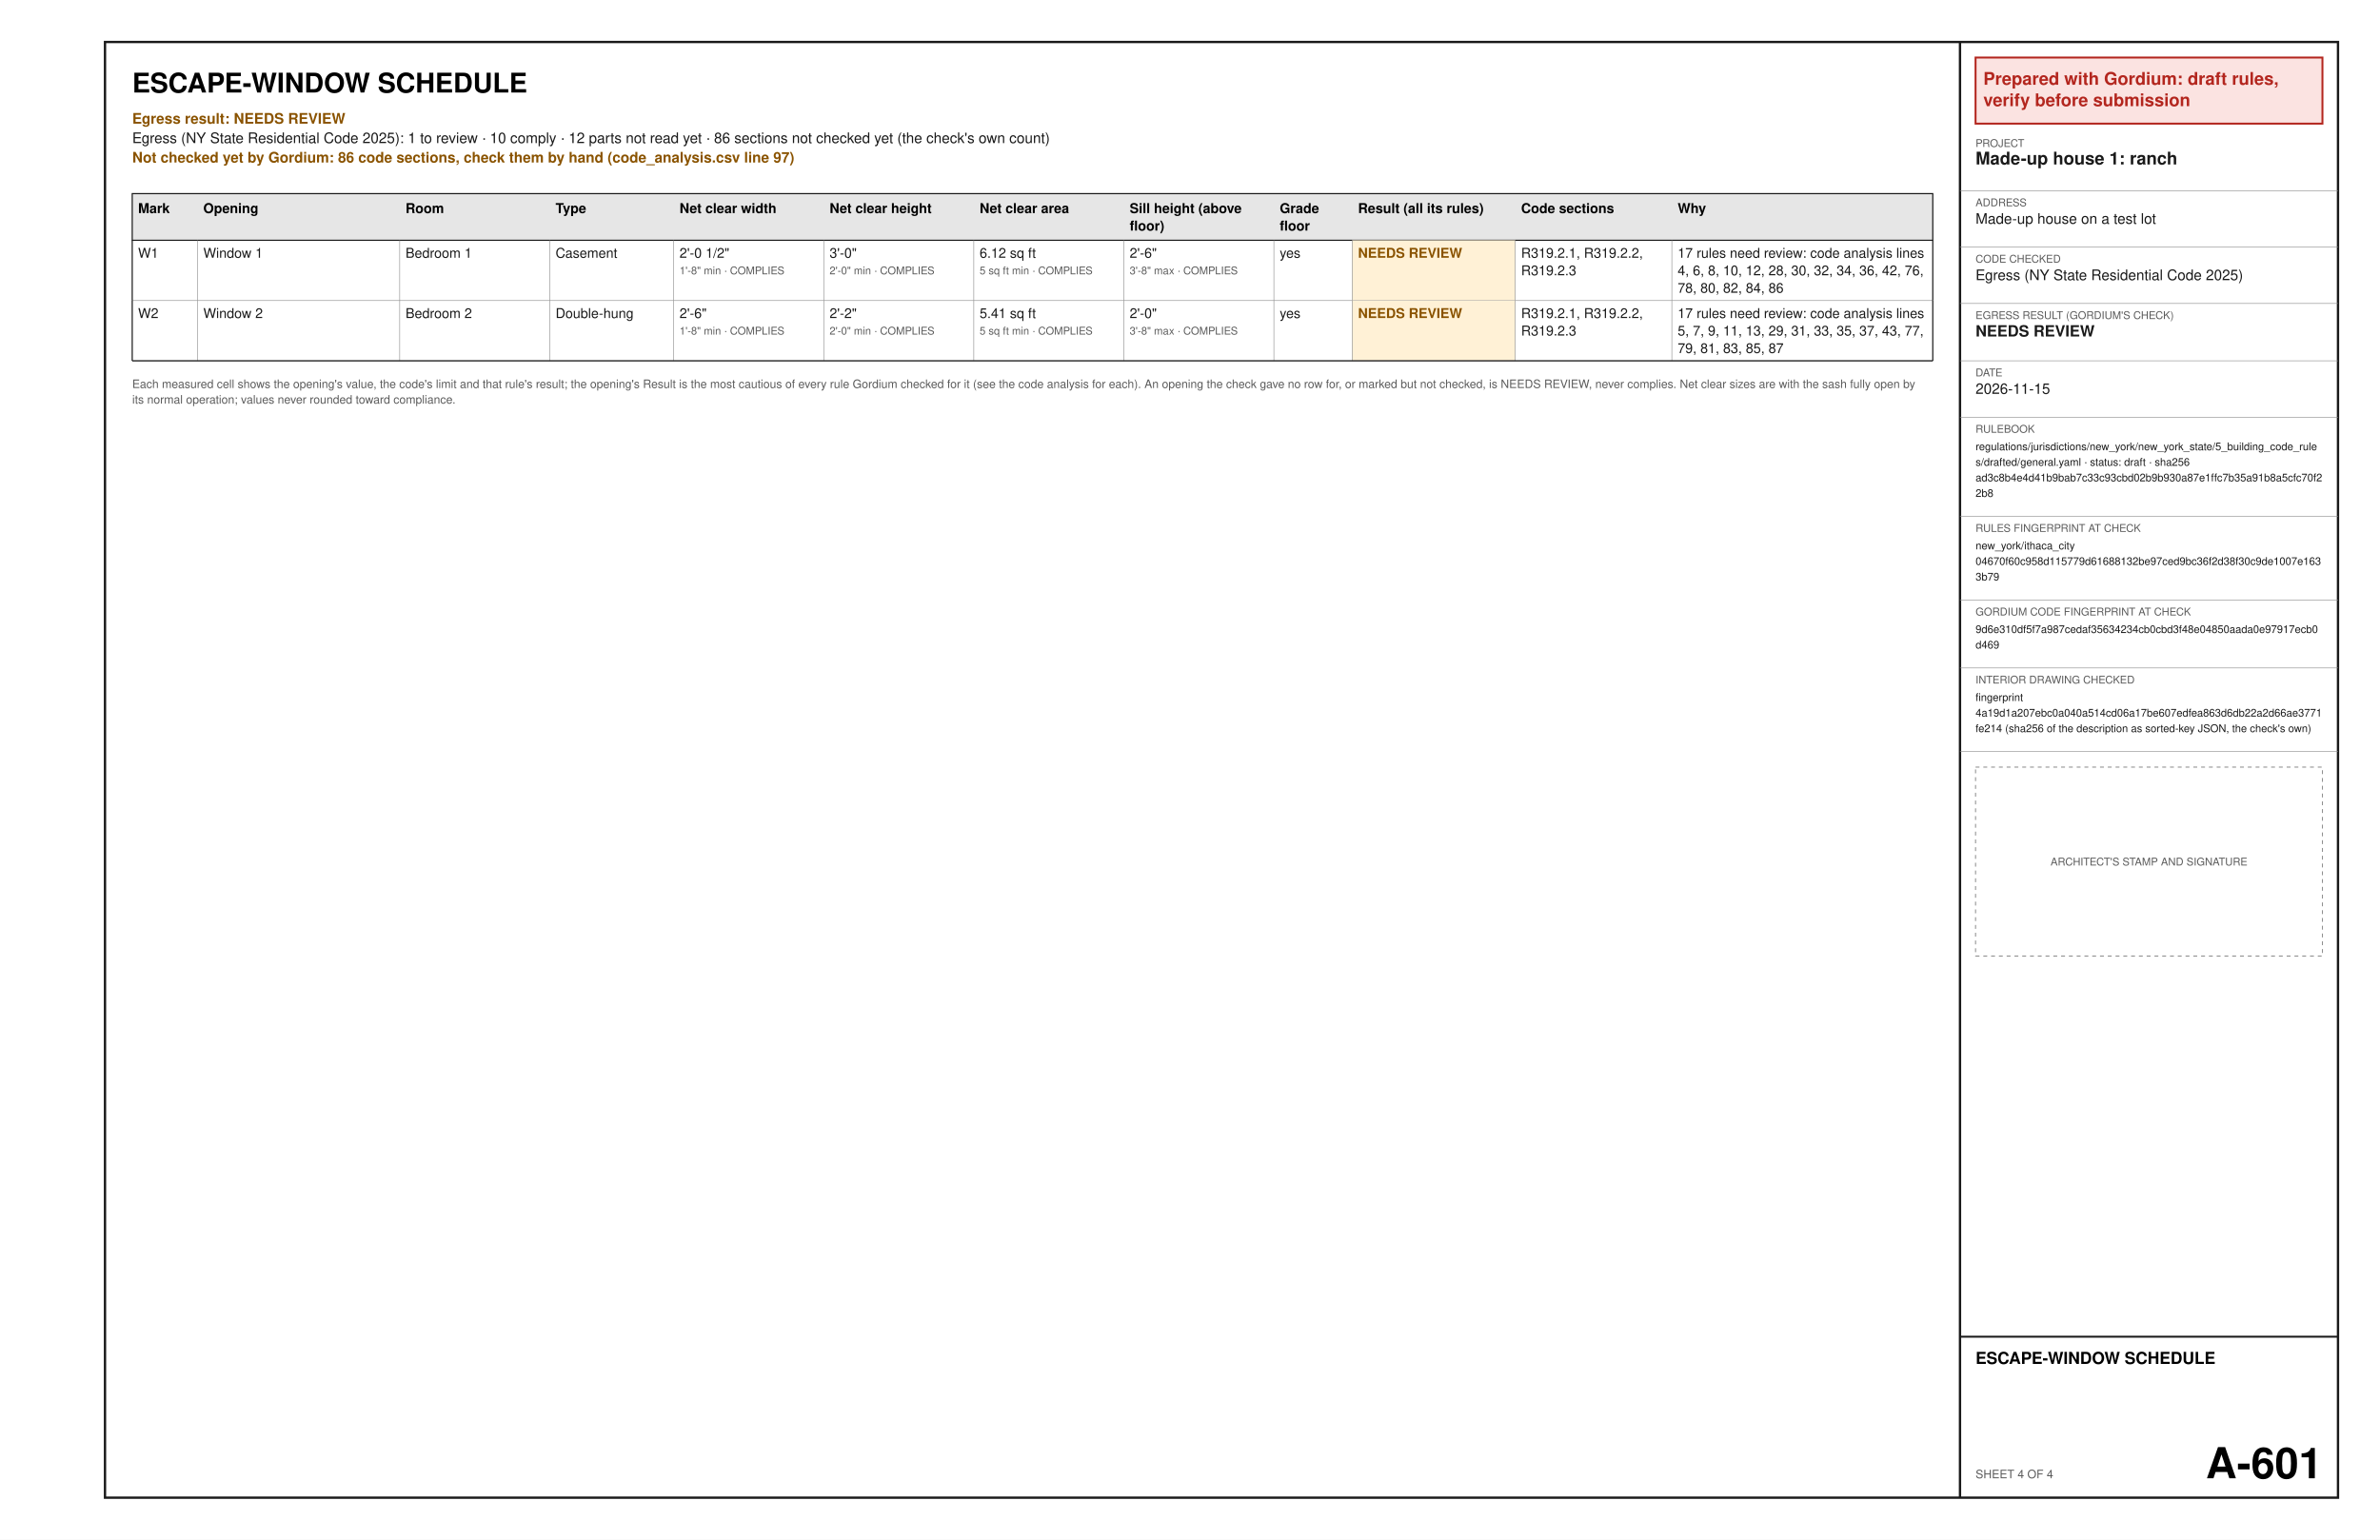
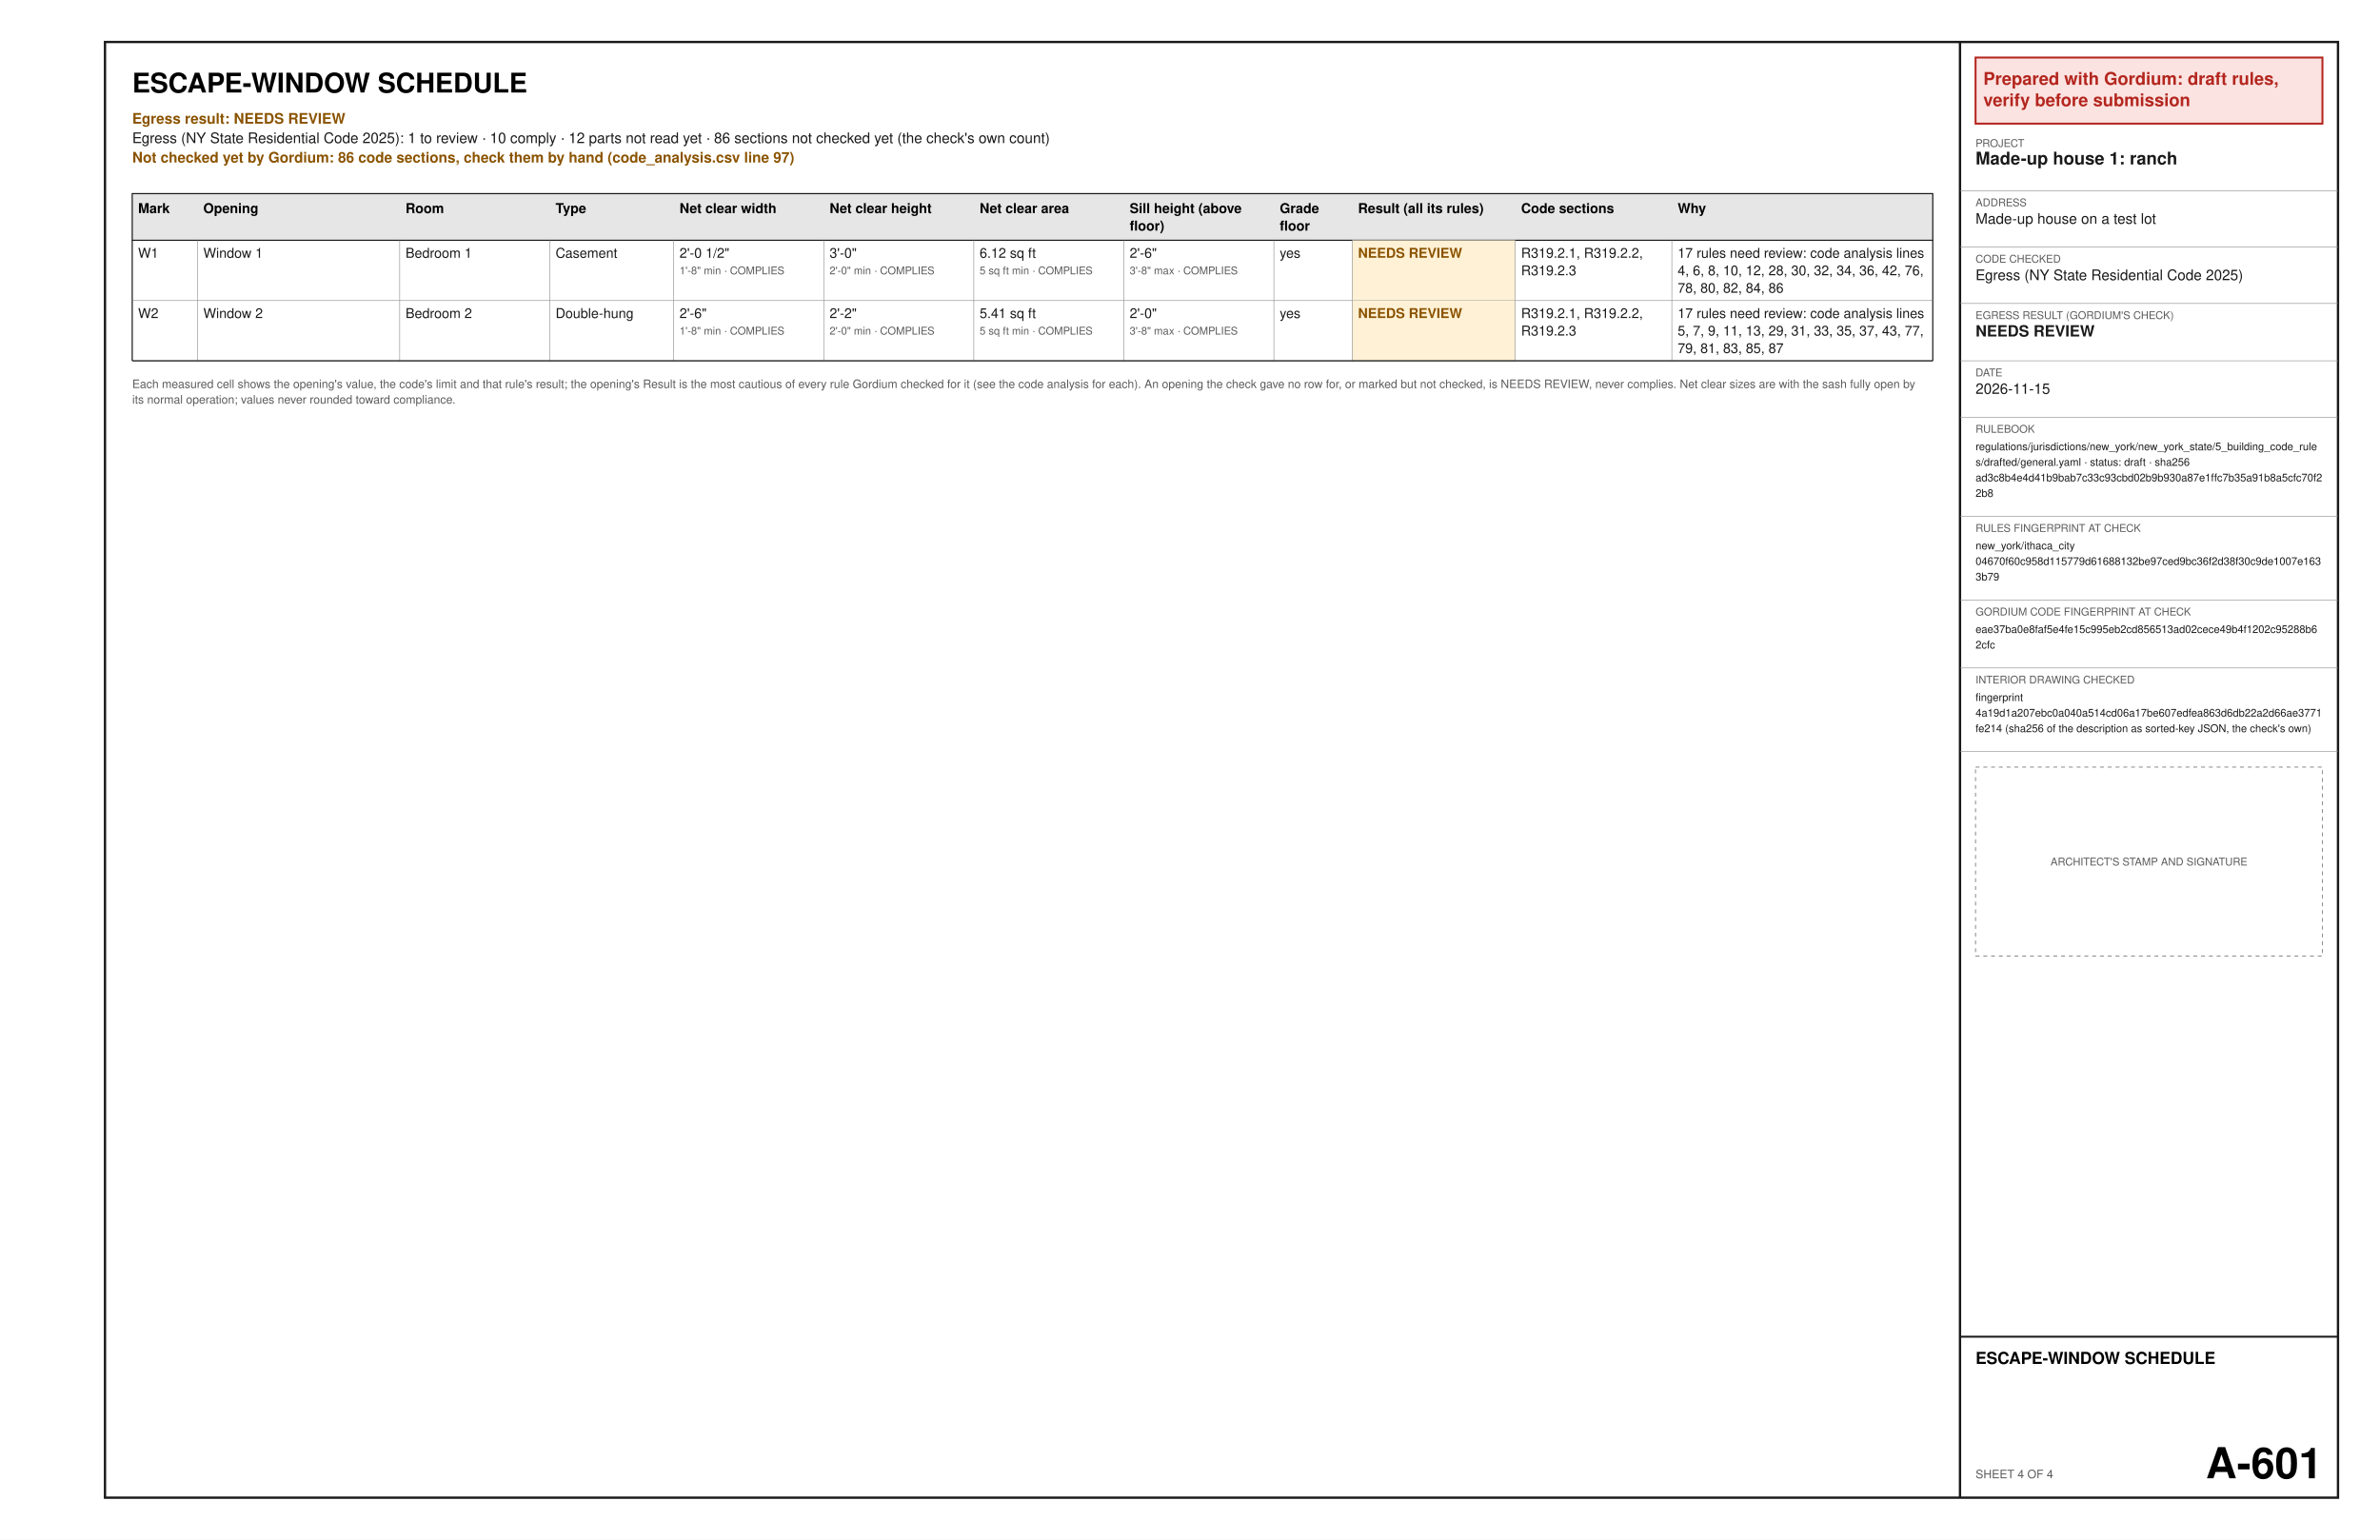
<svg xmlns="http://www.w3.org/2000/svg" width="17in" height="11in" viewBox="0 0 1224 792" font-family="Helvetica, Arial, sans-serif">
  <rect x="0" y="0" width="1224" height="792" fill="#ffffff" />
  <text x="68" y="47.6" font-size="14" font-weight="bold" text-anchor="start" fill="#000000" xml:space="preserve">ESCAPE-WINDOW SCHEDULE</text>
  <text x="68" y="63.6" font-size="7.5" font-weight="bold" text-anchor="start" fill="#8a5300" xml:space="preserve">Egress result: NEEDS REVIEW</text>
  <text x="68" y="73.6" font-size="7.5" text-anchor="start" fill="#1a1a1a" xml:space="preserve">Egress (NY State Residential Code 2025): 1 to review · 10 comply · 12 parts not read yet · 86 sections not checked yet (the check's own count)</text>
  <text x="68" y="83.6" font-size="7.5" font-weight="bold" text-anchor="start" fill="#8a5300" xml:space="preserve">Not checked yet by Gordium: 86 code sections, check them by hand (code_analysis.csv line 97)</text>
  <polygon points="68,99.6 994,99.6 994,123.6 68,123.6" fill="#e6e6e6" stroke="#1a1a1a" stroke-width="0.6" />
  <text x="71" y="109.6" font-size="7" font-weight="bold" text-anchor="start" fill="#000000" xml:space="preserve">Mark</text>
  <text x="104.55" y="109.6" font-size="7" font-weight="bold" text-anchor="start" fill="#000000" xml:space="preserve">Opening</text>
  <text x="208.56" y="109.6" font-size="7" font-weight="bold" text-anchor="start" fill="#000000" xml:space="preserve">Room</text>
  <text x="285.72" y="109.6" font-size="7" font-weight="bold" text-anchor="start" fill="#000000" xml:space="preserve">Type</text>
  <text x="349.47" y="109.6" font-size="7" font-weight="bold" text-anchor="start" fill="#000000" xml:space="preserve">Net clear width</text>
  <text x="426.64" y="109.6" font-size="7" font-weight="bold" text-anchor="start" fill="#000000" xml:space="preserve">Net clear height</text>
  <text x="503.8" y="109.6" font-size="7" font-weight="bold" text-anchor="start" fill="#000000" xml:space="preserve">Net clear area</text>
  <text x="580.97" y="109.6" font-size="7" font-weight="bold" text-anchor="start" fill="#000000" xml:space="preserve">Sill height (above</text>
  <text x="580.97" y="118.6" font-size="7" font-weight="bold" text-anchor="start" fill="#000000" xml:space="preserve">floor)</text>
  <text x="658.14" y="109.6" font-size="7" font-weight="bold" text-anchor="start" fill="#000000" xml:space="preserve">Grade</text>
  <text x="658.14" y="118.6" font-size="7" font-weight="bold" text-anchor="start" fill="#000000" xml:space="preserve">floor</text>
  <text x="698.4" y="109.6" font-size="7" font-weight="bold" text-anchor="start" fill="#000000" xml:space="preserve">Result (all its rules)</text>
  <text x="782.28" y="109.6" font-size="7" font-weight="bold" text-anchor="start" fill="#000000" xml:space="preserve">Code sections</text>
  <text x="862.8" y="109.6" font-size="7" font-weight="bold" text-anchor="start" fill="#000000" xml:space="preserve">Why</text>
  <text x="71" y="132.6" font-size="7" text-anchor="start" fill="#1a1a1a" xml:space="preserve">W1</text>
  <text x="104.55" y="132.6" font-size="7" text-anchor="start" fill="#1a1a1a" xml:space="preserve">Window 1</text>
  <text x="208.56" y="132.6" font-size="7" text-anchor="start" fill="#1a1a1a" xml:space="preserve">Bedroom 1</text>
  <text x="285.72" y="132.6" font-size="7" text-anchor="start" fill="#1a1a1a" xml:space="preserve">Casement</text>
  <text x="349.47" y="132.6" font-size="7" text-anchor="start" fill="#1a1a1a" xml:space="preserve">2'-0 1/2"</text>
  <text x="349.47" y="141.1" font-size="5.5" text-anchor="start" fill="#5a5a5a" xml:space="preserve">1'-8" min · COMPLIES</text>
  <text x="426.64" y="132.6" font-size="7" text-anchor="start" fill="#1a1a1a" xml:space="preserve">3'-0"</text>
  <text x="426.64" y="141.1" font-size="5.5" text-anchor="start" fill="#5a5a5a" xml:space="preserve">2'-0" min · COMPLIES</text>
  <text x="503.8" y="132.6" font-size="7" text-anchor="start" fill="#1a1a1a" xml:space="preserve">6.12 sq ft</text>
  <text x="503.8" y="141.1" font-size="5.5" text-anchor="start" fill="#5a5a5a" xml:space="preserve">5 sq ft min · COMPLIES</text>
  <text x="580.97" y="132.6" font-size="7" text-anchor="start" fill="#1a1a1a" xml:space="preserve">2'-6"</text>
  <text x="580.97" y="141.1" font-size="5.5" text-anchor="start" fill="#5a5a5a" xml:space="preserve">3'-8" max · COMPLIES</text>
  <text x="658.14" y="132.6" font-size="7" text-anchor="start" fill="#1a1a1a" xml:space="preserve">yes</text>
  <polygon points="695.4,123.6 779.28,123.6 779.28,154.6 695.4,154.6" fill="#fff1d6" />
  <text x="698.4" y="132.6" font-size="7" font-weight="bold" text-anchor="start" fill="#8a5300" xml:space="preserve">NEEDS REVIEW</text>
  <text x="782.28" y="132.6" font-size="7" text-anchor="start" fill="#1a1a1a" xml:space="preserve">R319.2.1, R319.2.2,</text>
  <text x="782.28" y="141.6" font-size="7" text-anchor="start" fill="#1a1a1a" xml:space="preserve">R319.2.3</text>
  <text x="862.8" y="132.6" font-size="7" text-anchor="start" fill="#1a1a1a" xml:space="preserve">17 rules need review: code analysis lines</text>
  <text x="862.8" y="141.6" font-size="7" text-anchor="start" fill="#1a1a1a" xml:space="preserve">4, 6, 8, 10, 12, 28, 30, 32, 34, 36, 42, 76,</text>
  <text x="862.8" y="150.6" font-size="7" text-anchor="start" fill="#1a1a1a" xml:space="preserve">78, 80, 82, 84, 86</text>
  <line x1="68" y1="154.6" x2="994" y2="154.6" stroke="#8c8c8c" stroke-width="0.3" />
  <line x1="101.55" y1="123.6" x2="101.55" y2="154.6" stroke="#8c8c8c" stroke-width="0.3" />
  <line x1="205.56" y1="123.6" x2="205.56" y2="154.6" stroke="#8c8c8c" stroke-width="0.3" />
  <line x1="282.72" y1="123.6" x2="282.72" y2="154.6" stroke="#8c8c8c" stroke-width="0.3" />
  <line x1="346.47" y1="123.6" x2="346.47" y2="154.6" stroke="#8c8c8c" stroke-width="0.3" />
  <line x1="423.64" y1="123.6" x2="423.64" y2="154.6" stroke="#8c8c8c" stroke-width="0.3" />
  <line x1="500.8" y1="123.6" x2="500.8" y2="154.6" stroke="#8c8c8c" stroke-width="0.3" />
  <line x1="577.97" y1="123.6" x2="577.97" y2="154.6" stroke="#8c8c8c" stroke-width="0.3" />
  <line x1="655.14" y1="123.6" x2="655.14" y2="154.6" stroke="#8c8c8c" stroke-width="0.3" />
  <line x1="695.4" y1="123.6" x2="695.4" y2="154.6" stroke="#8c8c8c" stroke-width="0.3" />
  <line x1="779.28" y1="123.6" x2="779.28" y2="154.6" stroke="#8c8c8c" stroke-width="0.3" />
  <line x1="859.8" y1="123.6" x2="859.8" y2="154.6" stroke="#8c8c8c" stroke-width="0.3" />
  <line x1="68" y1="123.6" x2="68" y2="154.6" stroke="#1a1a1a" stroke-width="0.6" />
  <line x1="994" y1="123.6" x2="994" y2="154.6" stroke="#1a1a1a" stroke-width="0.6" />
  <text x="71" y="163.6" font-size="7" text-anchor="start" fill="#1a1a1a" xml:space="preserve">W2</text>
  <text x="104.55" y="163.6" font-size="7" text-anchor="start" fill="#1a1a1a" xml:space="preserve">Window 2</text>
  <text x="208.56" y="163.6" font-size="7" text-anchor="start" fill="#1a1a1a" xml:space="preserve">Bedroom 2</text>
  <text x="285.72" y="163.6" font-size="7" text-anchor="start" fill="#1a1a1a" xml:space="preserve">Double-hung</text>
  <text x="349.47" y="163.6" font-size="7" text-anchor="start" fill="#1a1a1a" xml:space="preserve">2'-6"</text>
  <text x="349.47" y="172.1" font-size="5.5" text-anchor="start" fill="#5a5a5a" xml:space="preserve">1'-8" min · COMPLIES</text>
  <text x="426.64" y="163.6" font-size="7" text-anchor="start" fill="#1a1a1a" xml:space="preserve">2'-2"</text>
  <text x="426.64" y="172.1" font-size="5.5" text-anchor="start" fill="#5a5a5a" xml:space="preserve">2'-0" min · COMPLIES</text>
  <text x="503.8" y="163.6" font-size="7" text-anchor="start" fill="#1a1a1a" xml:space="preserve">5.41 sq ft</text>
  <text x="503.8" y="172.1" font-size="5.5" text-anchor="start" fill="#5a5a5a" xml:space="preserve">5 sq ft min · COMPLIES</text>
  <text x="580.97" y="163.6" font-size="7" text-anchor="start" fill="#1a1a1a" xml:space="preserve">2'-0"</text>
  <text x="580.97" y="172.1" font-size="5.5" text-anchor="start" fill="#5a5a5a" xml:space="preserve">3'-8" max · COMPLIES</text>
  <text x="658.14" y="163.6" font-size="7" text-anchor="start" fill="#1a1a1a" xml:space="preserve">yes</text>
  <polygon points="695.4,154.6 779.28,154.6 779.28,185.6 695.4,185.6" fill="#fff1d6" />
  <text x="698.4" y="163.6" font-size="7" font-weight="bold" text-anchor="start" fill="#8a5300" xml:space="preserve">NEEDS REVIEW</text>
  <text x="782.28" y="163.6" font-size="7" text-anchor="start" fill="#1a1a1a" xml:space="preserve">R319.2.1, R319.2.2,</text>
  <text x="782.28" y="172.6" font-size="7" text-anchor="start" fill="#1a1a1a" xml:space="preserve">R319.2.3</text>
  <text x="862.8" y="163.6" font-size="7" text-anchor="start" fill="#1a1a1a" xml:space="preserve">17 rules need review: code analysis lines</text>
  <text x="862.8" y="172.6" font-size="7" text-anchor="start" fill="#1a1a1a" xml:space="preserve">5, 7, 9, 11, 13, 29, 31, 33, 35, 37, 43, 77,</text>
  <text x="862.8" y="181.6" font-size="7" text-anchor="start" fill="#1a1a1a" xml:space="preserve">79, 81, 83, 85, 87</text>
  <line x1="68" y1="185.6" x2="994" y2="185.6" stroke="#8c8c8c" stroke-width="0.3" />
  <line x1="101.55" y1="154.6" x2="101.55" y2="185.6" stroke="#8c8c8c" stroke-width="0.3" />
  <line x1="205.56" y1="154.6" x2="205.56" y2="185.6" stroke="#8c8c8c" stroke-width="0.3" />
  <line x1="282.72" y1="154.6" x2="282.72" y2="185.6" stroke="#8c8c8c" stroke-width="0.3" />
  <line x1="346.47" y1="154.6" x2="346.47" y2="185.6" stroke="#8c8c8c" stroke-width="0.3" />
  <line x1="423.64" y1="154.6" x2="423.64" y2="185.6" stroke="#8c8c8c" stroke-width="0.3" />
  <line x1="500.8" y1="154.6" x2="500.8" y2="185.6" stroke="#8c8c8c" stroke-width="0.3" />
  <line x1="577.97" y1="154.6" x2="577.97" y2="185.6" stroke="#8c8c8c" stroke-width="0.3" />
  <line x1="655.14" y1="154.6" x2="655.14" y2="185.6" stroke="#8c8c8c" stroke-width="0.3" />
  <line x1="695.4" y1="154.6" x2="695.4" y2="185.6" stroke="#8c8c8c" stroke-width="0.3" />
  <line x1="779.28" y1="154.6" x2="779.28" y2="185.6" stroke="#8c8c8c" stroke-width="0.3" />
  <line x1="859.8" y1="154.6" x2="859.8" y2="185.6" stroke="#8c8c8c" stroke-width="0.3" />
  <line x1="68" y1="154.6" x2="68" y2="185.6" stroke="#1a1a1a" stroke-width="0.6" />
  <line x1="994" y1="154.6" x2="994" y2="185.6" stroke="#1a1a1a" stroke-width="0.6" />
  <line x1="68" y1="185.6" x2="994" y2="185.6" stroke="#1a1a1a" stroke-width="0.6" />
  <text x="68" y="199.6" font-size="6" text-anchor="start" fill="#5a5a5a" xml:space="preserve">Each measured cell shows the opening's value, the code's limit and that rule's result; the opening's Result is the most cautious of every rule Gordium checked for it (see the code analysis for each). An opening the check gave no row for, or marked but not checked, is NEEDS REVIEW, never complies. Net clear sizes are with the sash fully open by</text>
  <text x="68" y="207.6" font-size="6" text-anchor="start" fill="#5a5a5a" xml:space="preserve">its normal operation; values never rounded toward compliance.</text>
  <polygon points="54,21.6 1202.4,21.6 1202.4,770.4 54,770.4" fill="none" stroke="#1a1a1a" stroke-width="1.2" />
  <line x1="1008" y1="21.6" x2="1008" y2="770.4" stroke="#1a1a1a" stroke-width="1.2" />
  <polygon points="1016,29.6 1194.4,29.6 1194.4,63.6 1016,63.6" fill="#fbe3e1" stroke="#b3261e" stroke-width="1" />
  <text x="1020" y="43.6" font-size="9" font-weight="bold" text-anchor="start" fill="#b3261e" xml:space="preserve">Prepared with Gordium: draft rules,</text>
  <text x="1020" y="54.6" font-size="9" font-weight="bold" text-anchor="start" fill="#b3261e" xml:space="preserve">verify before submission</text>
  <text x="1016" y="75.6" font-size="5.5" text-anchor="start" fill="#5a5a5a" xml:space="preserve">PROJECT</text>
  <text x="1016" y="84.6" font-size="9" font-weight="bold" text-anchor="start" fill="#1a1a1a" xml:space="preserve">Made-up house 1: ranch</text>
  <line x1="1008" y1="98.1" x2="1202.4" y2="98.1" stroke="#8c8c8c" stroke-width="0.3" />
  <text x="1016" y="106.1" font-size="5.5" text-anchor="start" fill="#5a5a5a" xml:space="preserve">ADDRESS</text>
  <text x="1016" y="115.1" font-size="7.5" text-anchor="start" fill="#1a1a1a" xml:space="preserve">Made-up house on a test lot</text>
  <line x1="1008" y1="127.1" x2="1202.4" y2="127.1" stroke="#8c8c8c" stroke-width="0.3" />
  <text x="1016" y="135.1" font-size="5.5" text-anchor="start" fill="#5a5a5a" xml:space="preserve">CODE CHECKED</text>
  <text x="1016" y="144.1" font-size="7.5" text-anchor="start" fill="#1a1a1a" xml:space="preserve">Egress (NY State Residential Code 2025)</text>
  <line x1="1008" y1="156.1" x2="1202.4" y2="156.1" stroke="#8c8c8c" stroke-width="0.3" />
  <text x="1016" y="164.1" font-size="5.5" text-anchor="start" fill="#5a5a5a" xml:space="preserve">EGRESS RESULT (GORDIUM'S CHECK)</text>
  <text x="1016" y="173.1" font-size="8" font-weight="bold" text-anchor="start" fill="#1a1a1a" xml:space="preserve">NEEDS REVIEW</text>
  <line x1="1008" y1="185.6" x2="1202.4" y2="185.6" stroke="#8c8c8c" stroke-width="0.3" />
  <text x="1016" y="193.6" font-size="5.5" text-anchor="start" fill="#5a5a5a" xml:space="preserve">DATE</text>
  <text x="1016" y="202.6" font-size="7.5" text-anchor="start" fill="#1a1a1a" xml:space="preserve">2026-11-15</text>
  <line x1="1008" y1="214.6" x2="1202.4" y2="214.6" stroke="#8c8c8c" stroke-width="0.3" />
  <text x="1016" y="222.6" font-size="5.5" text-anchor="start" fill="#5a5a5a" xml:space="preserve">RULEBOOK</text>
  <text x="1016" y="231.6" font-size="5.5" text-anchor="start" fill="#1a1a1a" xml:space="preserve">regulations/jurisdictions/new_york/new_york_state/5_building_code_rule</text>
  <text x="1016" y="239.6" font-size="5.5" text-anchor="start" fill="#1a1a1a" xml:space="preserve">s/drafted/general.yaml · status: draft · sha256</text>
  <text x="1016" y="247.6" font-size="5.5" text-anchor="start" fill="#1a1a1a" xml:space="preserve">ad3c8b4e4d41b9bab7c33c93cbd02b9b930a87e1ffc7b35a91b8a5cfc70f2</text>
  <text x="1016" y="255.6" font-size="5.5" text-anchor="start" fill="#1a1a1a" xml:space="preserve">2b8</text>
  <line x1="1008" y1="265.6" x2="1202.4" y2="265.6" stroke="#8c8c8c" stroke-width="0.3" />
  <text x="1016" y="273.6" font-size="5.5" text-anchor="start" fill="#5a5a5a" xml:space="preserve">RULES FINGERPRINT AT CHECK</text>
  <text x="1016" y="282.6" font-size="5.5" text-anchor="start" fill="#1a1a1a" xml:space="preserve">new_york/ithaca_city</text>
  <text x="1016" y="290.6" font-size="5.5" text-anchor="start" fill="#1a1a1a" xml:space="preserve">04670f60c958d115779d61688132be97ced9bc36f2d38f30c9de1007e163</text>
  <text x="1016" y="298.6" font-size="5.5" text-anchor="start" fill="#1a1a1a" xml:space="preserve">3b79</text>
  <line x1="1008" y1="308.6" x2="1202.4" y2="308.6" stroke="#8c8c8c" stroke-width="0.3" />
  <text x="1016" y="316.6" font-size="5.5" text-anchor="start" fill="#5a5a5a" xml:space="preserve">GORDIUM CODE FINGERPRINT AT CHECK</text>
-   <text x="1016" y="325.6" font-size="5.5" text-anchor="start" fill="#1a1a1a" xml:space="preserve">9d6e310df5f7a987cedaf35634234cb0cbd3f48e04850aada0e97917ecb0</text>
-   <text x="1016" y="333.6" font-size="5.5" text-anchor="start" fill="#1a1a1a" xml:space="preserve">d469</text>
+   <text x="1016" y="325.6" font-size="5.5" text-anchor="start" fill="#1a1a1a" xml:space="preserve">eae37ba0e8faf5e4fe15c995eb2cd856513ad02cece49b4f1202c95288b6</text>
+   <text x="1016" y="333.6" font-size="5.5" text-anchor="start" fill="#1a1a1a" xml:space="preserve">2cfc</text>
  <line x1="1008" y1="343.6" x2="1202.4" y2="343.6" stroke="#8c8c8c" stroke-width="0.3" />
  <text x="1016" y="351.6" font-size="5.5" text-anchor="start" fill="#5a5a5a" xml:space="preserve">INTERIOR DRAWING CHECKED</text>
  <text x="1016" y="360.6" font-size="5.5" text-anchor="start" fill="#1a1a1a" xml:space="preserve">fingerprint</text>
  <text x="1016" y="368.6" font-size="5.5" text-anchor="start" fill="#1a1a1a" xml:space="preserve">4a19d1a207ebc0a040a514cd06a17be607edfea863d6db22a2d66ae3771</text>
  <text x="1016" y="376.6" font-size="5.5" text-anchor="start" fill="#1a1a1a" xml:space="preserve">fe214 (sha256 of the description as sorted-key JSON, the check's own)</text>
  <line x1="1008" y1="386.6" x2="1202.4" y2="386.6" stroke="#8c8c8c" stroke-width="0.3" />
  <polygon points="1016,394.6 1194.4,394.6 1194.4,491.8 1016,491.8" fill="none" stroke="#8c8c8c" stroke-width="0.5" stroke-dasharray="2 2" />
  <text x="1105.2" y="445.2" font-size="5.5" text-anchor="middle" fill="#5a5a5a" xml:space="preserve">ARCHITECT'S STAMP AND SIGNATURE</text>
  <line x1="1008" y1="687.6" x2="1202.4" y2="687.6" stroke="#1a1a1a" stroke-width="1" />
  <text x="1016" y="701.6" font-size="8.5" font-weight="bold" text-anchor="start" fill="#000000" xml:space="preserve">ESCAPE-WINDOW SCHEDULE</text>
  <text x="1016" y="760.4" font-size="6" text-anchor="start" fill="#5a5a5a" xml:space="preserve">SHEET 4 OF 4</text>
  <text x="1194.4" y="760.4" font-size="22" font-weight="bold" text-anchor="end" fill="#000000" xml:space="preserve">A-601</text>
</svg>
